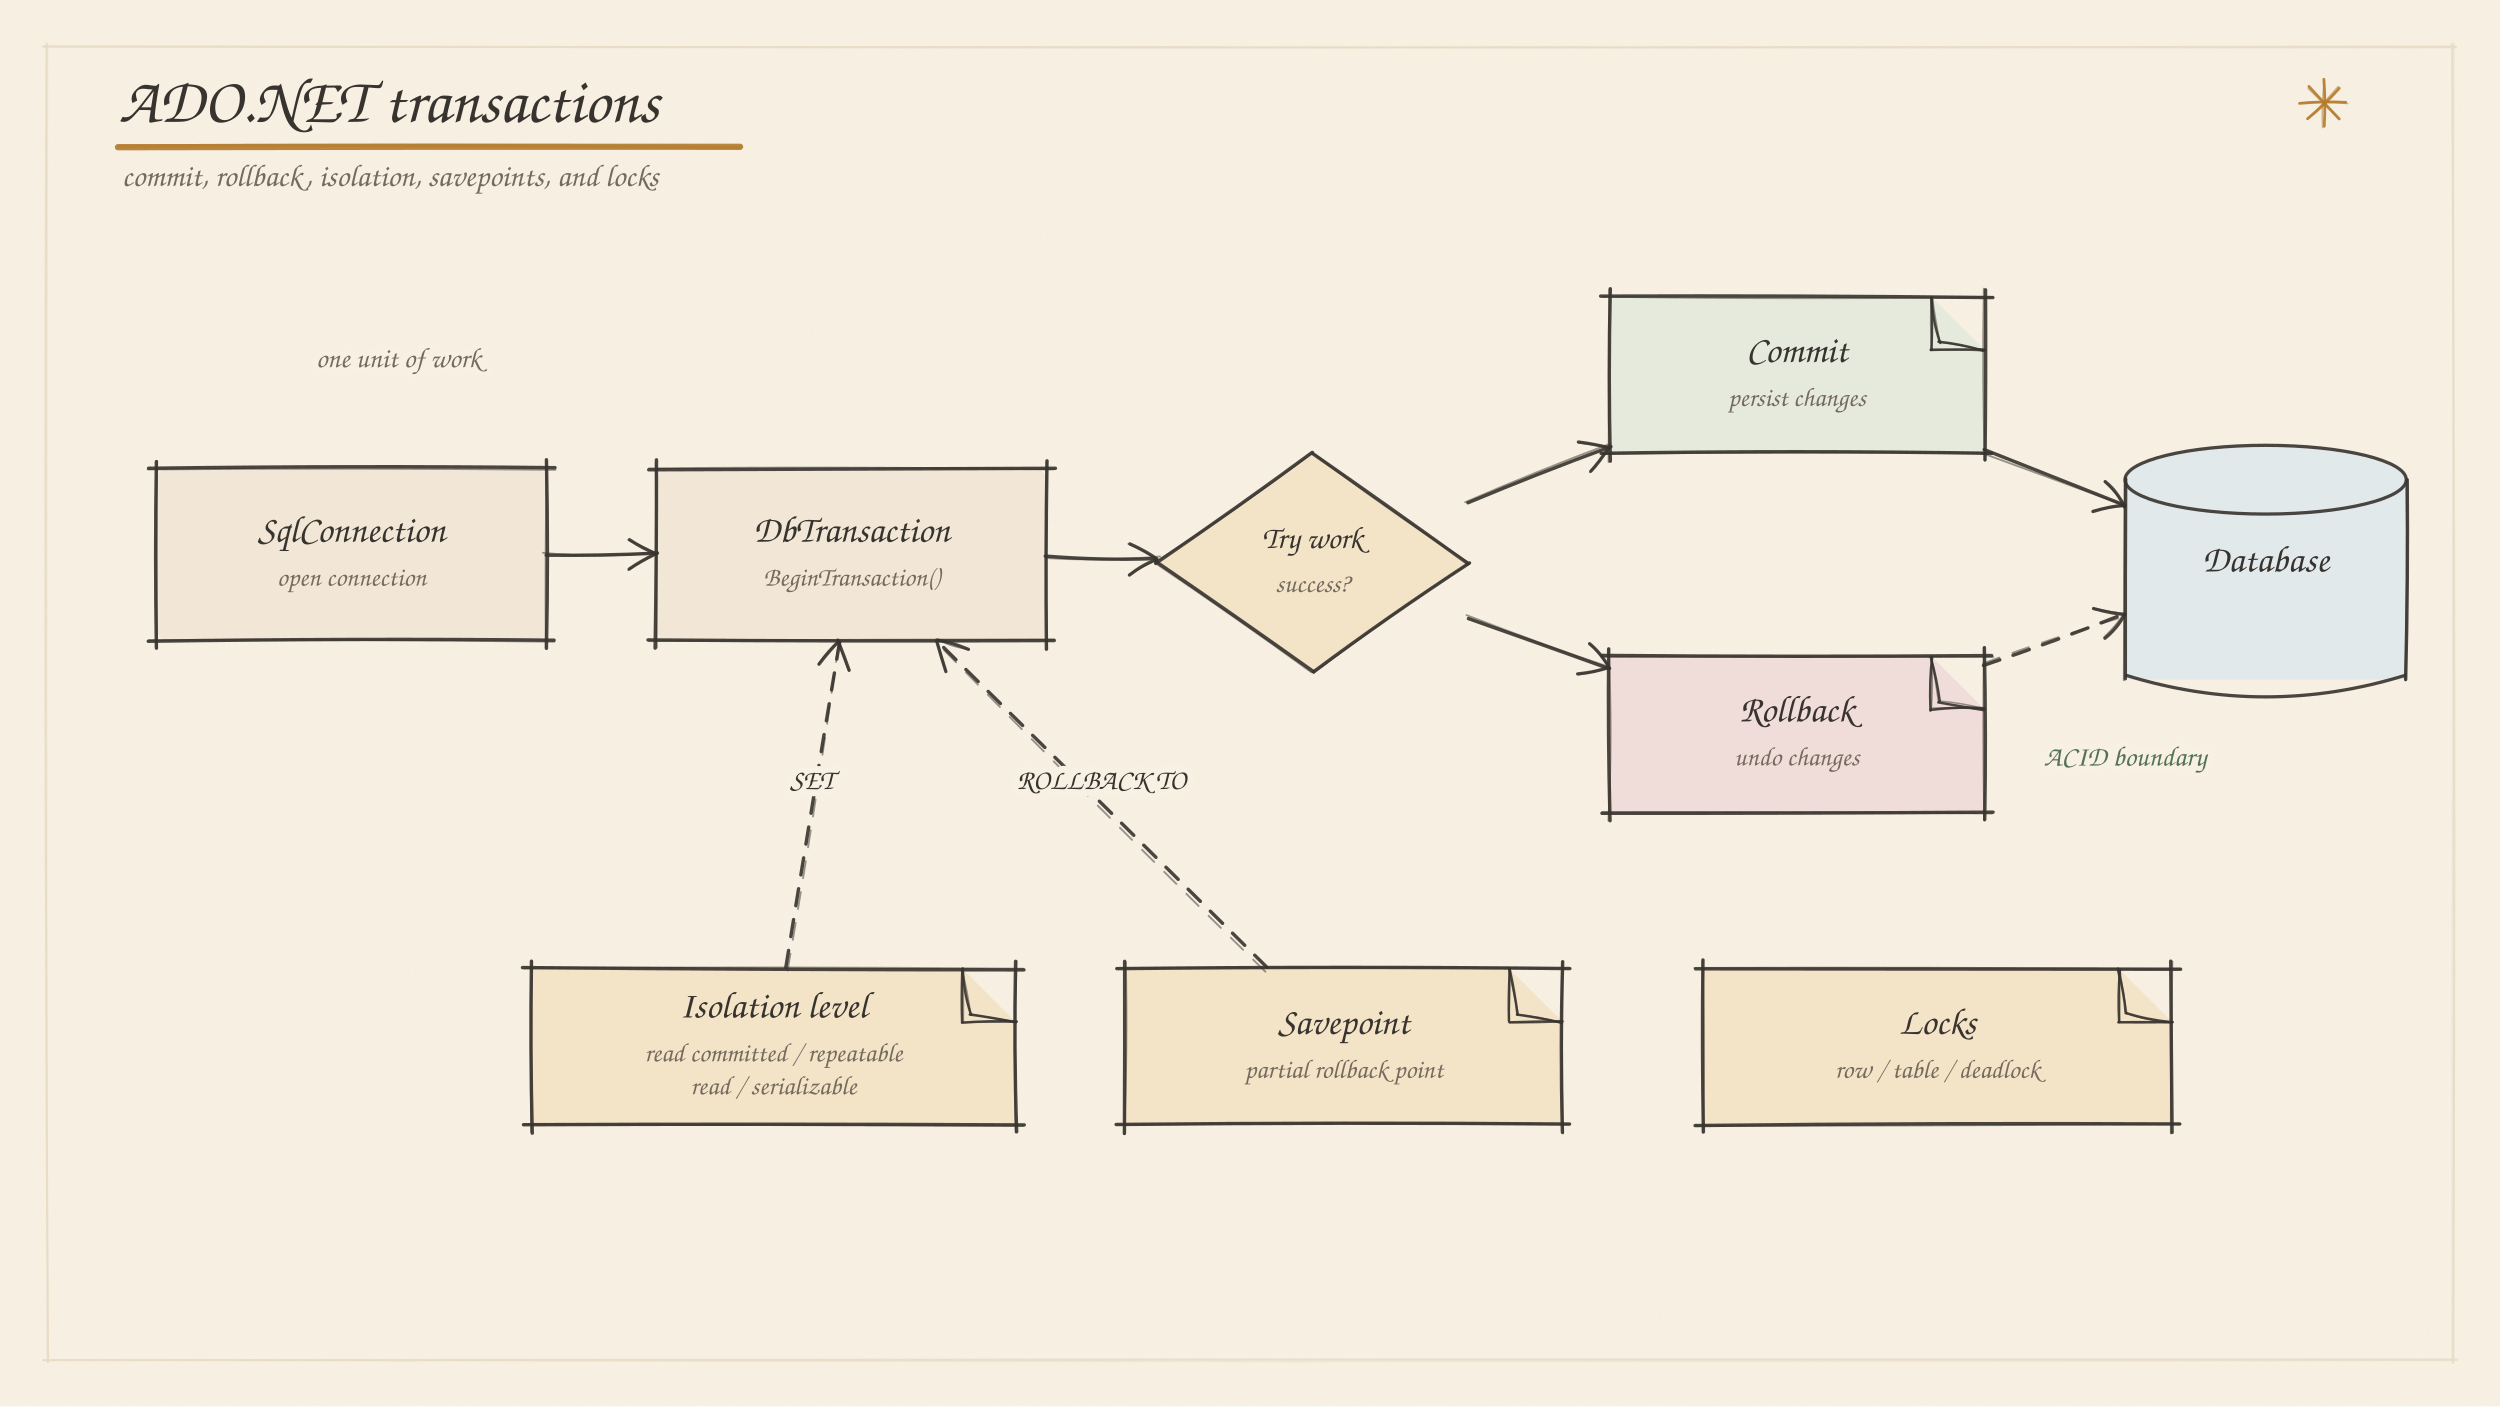
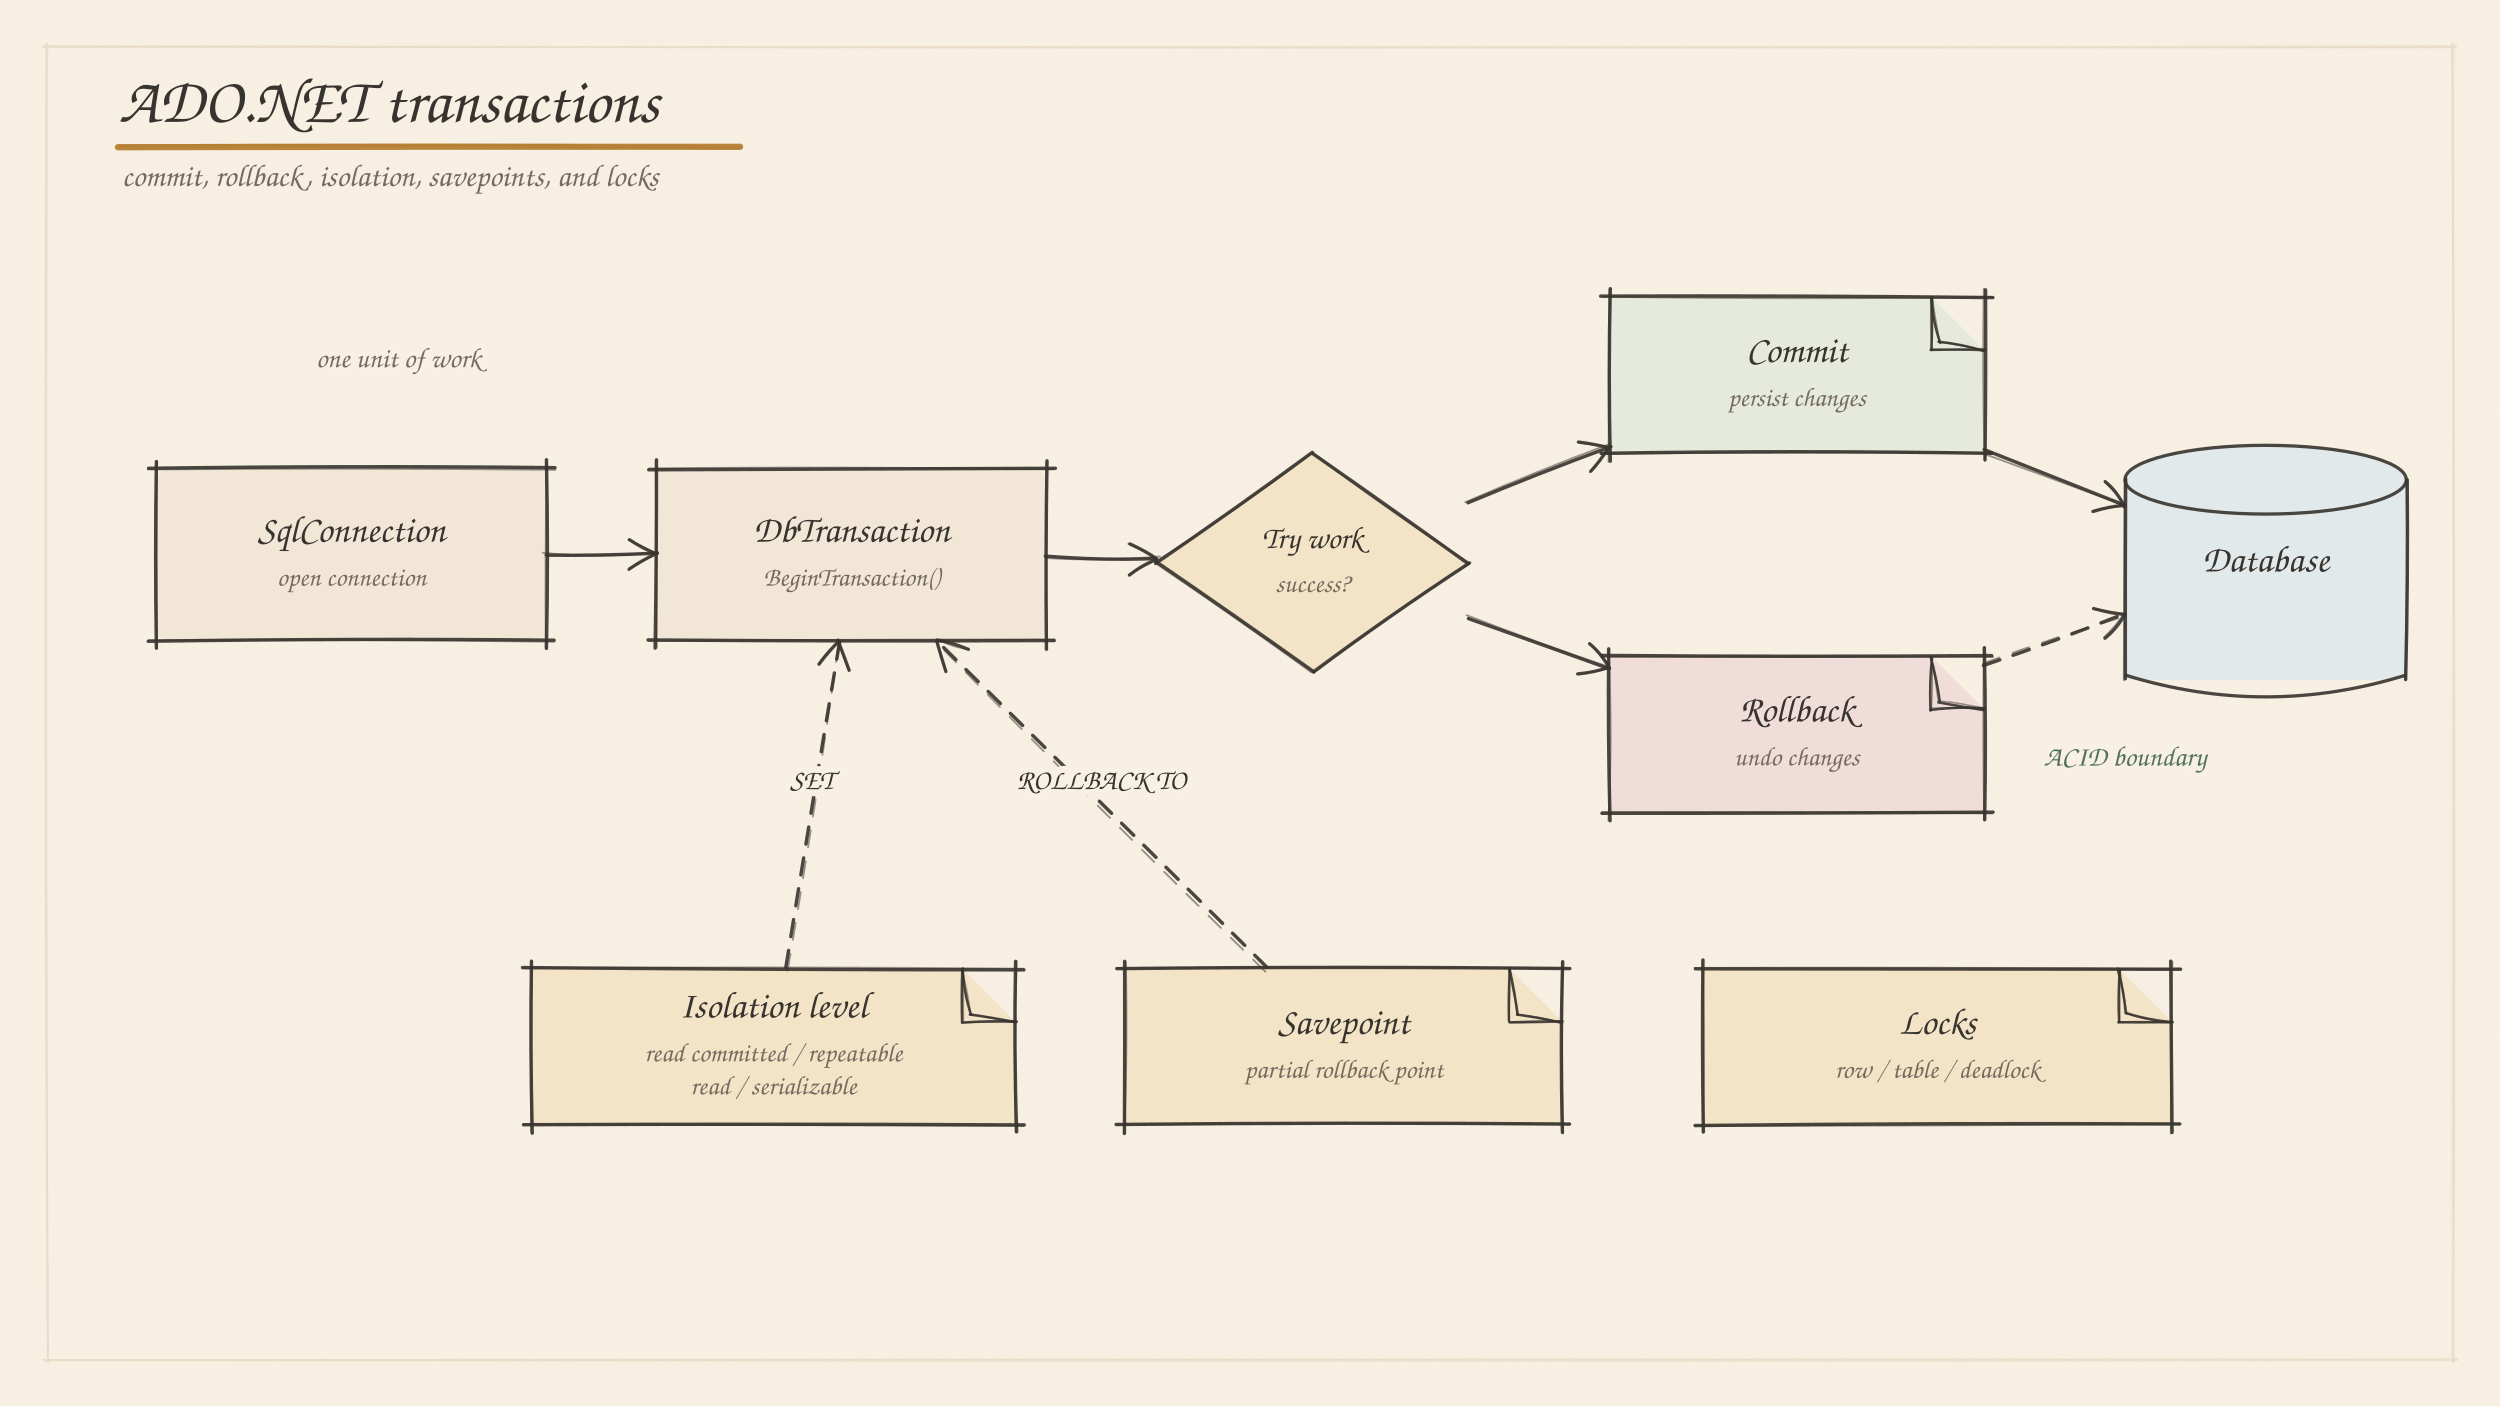
<svg xmlns="http://www.w3.org/2000/svg" width="1600" height="900" viewBox="0 0 1600 900" role="img" aria-label="Hand-drawn ADO.NET transaction lifecycle with commit and rollback branches">
  <defs>
    <filter id="paperNoise" x="0" y="0" width="100%" height="100%">
      <feTurbulence type="fractalNoise" baseFrequency="0.82" numOctaves="2" seed="73" stitchTiles="stitch" />
      <feColorMatrix type="saturate" values="0" />
      <feComponentTransfer>
        <feFuncA type="table" tableValues="0 0.18" />
      </feComponentTransfer>
    </filter>
  </defs>
  <rect width="1600" height="900" fill="#f7f0e3" />
  <rect width="1600" height="900" fill="#000" filter="url(#paperNoise)" opacity="0.13" />
  <path d="M 27.56 29.87 Q 798.12 30.48 1571.8 30.19" fill="none" stroke="#e8dbc6" stroke-width="1.4" stroke-linecap="round" opacity="0.9" />
  <path d="M 28.04 29.36 Q 800.26 31.68 1571.46 29.39" fill="none" stroke="#e8dbc6" stroke-width="1" stroke-linecap="round" opacity="0.5" />
  <path d="M 1569.38 28.24 Q 1571.6 448.12 1570.09 872.05" fill="none" stroke="#e8dbc6" stroke-width="1.4" stroke-linecap="round" opacity="0.9" />
  <path d="M 1570.51 27.66 Q 1569.44 452.04 1569.32 872.1" fill="none" stroke="#e8dbc6" stroke-width="1" stroke-linecap="round" opacity="0.5" />
  <path d="M 1572.45 870.1 Q 800.75 869.98 27.69 870.52" fill="none" stroke="#e8dbc6" stroke-width="1.4" stroke-linecap="round" opacity="0.9" />
  <path d="M 1572.45 870.64 Q 798.18 872.06 28.48 870.42" fill="none" stroke="#e8dbc6" stroke-width="1" stroke-linecap="round" opacity="0.5" />
  <path d="M 30.73 871.61 Q 28.12 451.81 29.78 27.91" fill="none" stroke="#e8dbc6" stroke-width="1.4" stroke-linecap="round" opacity="0.9" />
  <path d="M 30.45 871.92 Q 29.19 448.12 30.42 28.39" fill="none" stroke="#e8dbc6" stroke-width="1" stroke-linecap="round" opacity="0.5" />
  <text x="76" y="78" text-anchor="start" font-family="'Segoe Print','Bradley Hand','Comic Sans MS',cursive" font-size="41" fill="#37332e" font-weight="600">ADO.NET transactions</text>
  <text x="78" y="119" text-anchor="start" font-family="'Segoe Print','Bradley Hand','Comic Sans MS',cursive" font-size="20" fill="#746a5e">commit, rollback, isolation, savepoints, and locks</text>
  <path d="M 75.48 94.22 Q 273.28 93.75 473.65 93.94" fill="none" stroke="#b47b2c" stroke-width="4" stroke-linecap="round" opacity="0.9" />
  <path d="M 76.14 93.56 Q 272.85 92.06 473.93 94.48" fill="none" stroke="#b47b2c" stroke-width="2.2" stroke-linecap="round" opacity="0.5" />
-   <path d="M 1471.73 66.16 Q 1486.78 64.74 1501.28 65.49" fill="none" stroke="#b47b2c" stroke-width="1.8" stroke-linecap="round" opacity="0.9" />
-   <path d="M 1471.85 65.89 Q 1486.65 64.68 1502.51 66.29" fill="none" stroke="#b47b2c" stroke-width="1" stroke-linecap="round" opacity="0.5" />
-   <path d="M 1487.26 50.74 Q 1488.41 64.3 1487.52 80.8" fill="none" stroke="#b47b2c" stroke-width="1.8" stroke-linecap="round" opacity="0.9" />
-   <path d="M 1487.61 51.26 Q 1485.6 67.92 1486.46 81.65" fill="none" stroke="#b47b2c" stroke-width="1" stroke-linecap="round" opacity="0.5" />
-   <path d="M 1477.7 55.33 Q 1487.71 66.27 1497.11 76.11" fill="none" stroke="#b47b2c" stroke-width="1.8" stroke-linecap="round" opacity="0.9" />
-   <path d="M 1477.25 56.66 Q 1485.46 64.44 1496.54 75.82" fill="none" stroke="#b47b2c" stroke-width="1" stroke-linecap="round" opacity="0.5" />
-   <path d="M 1497.12 56.48 Q 1487.6 67.31 1476.9 75.95" fill="none" stroke="#b47b2c" stroke-width="1.8" stroke-linecap="round" opacity="0.9" />
-   <path d="M 1496.41 55.38 Q 1486.12 67.37 1476.54 76.2" fill="none" stroke="#b47b2c" stroke-width="1" stroke-linecap="round" opacity="0.5" />
  <rect x="100" y="300" width="250" height="110" rx="8" fill="#f1e7d5" opacity="0.96" />
  <rect x="420" y="300" width="250" height="110" rx="8" fill="#f1e7d5" opacity="0.96" />
  <polygon points="840,290 940,360 840,430 740,360" fill="#f2e3c6" opacity="0.96" />
  <path d="M 1030 190 H 1236 L 1270 224 V 290 H 1030 Z" fill="#e4eadc" opacity="0.96" />
  <path d="M 1030 420 H 1236 L 1270 454 V 520 H 1030 Z" fill="#efdcd7" opacity="0.96" />
  <rect x="1360" y="307" width="180" height="128" rx="4" fill="#e1e9ea" opacity="0.96" />
  <ellipse cx="1450" cy="307" rx="90" ry="22" fill="#e1e9ea" opacity="0.96" />
  <path d="M 340 620 H 616 L 650 654 V 720 H 340 Z" fill="#f2e3c6" opacity="0.96" />
  <path d="M 720 620 H 966 L 1000 654 V 720 H 720 Z" fill="#f2e3c6" opacity="0.96" />
  <path d="M 1090 620 H 1356 L 1390 654 V 720 H 1090 Z" fill="#f2e3c6" opacity="0.96" />
  <path d="M 349.61 355.32 Q 383.76 355.73 420.72 354.02" fill="none" stroke="#37332e" stroke-width="2.2" stroke-linecap="round" opacity="0.9" />
  <path d="M 347.51 353.79 Q 383.23 357.4 421.08 353.51" fill="none" stroke="#37332e" stroke-width="1.21" stroke-linecap="round" opacity="0.5" />
  <path d="M 402.68 364.2 Q 409.45 359.42 419.6 354.46" fill="none" stroke="#37332e" stroke-width="2.1" stroke-linecap="round" opacity="0.9" />
  <path d="M 402.07 364.91 Q 410.98 358.62 420.69 354.29" fill="none" stroke="#37332e" stroke-width="1.155" stroke-linecap="round" opacity="0.5" />
  <path d="M 402.85 345.38 Q 410.97 350.88 419.88 354.4" fill="none" stroke="#37332e" stroke-width="2.1" stroke-linecap="round" opacity="0.9" />
  <path d="M 402.09 345.59 Q 412.63 350.28 420.74 354.61" fill="none" stroke="#37332e" stroke-width="1.155" stroke-linecap="round" opacity="0.5" />
  <path d="M 668.99 355.89 Q 705.7 358.8 738.81 357.49" fill="none" stroke="#37332e" stroke-width="2.2" stroke-linecap="round" opacity="0.9" />
  <path d="M 669.78 357.15 Q 704.26 359.35 742.39 356.15" fill="none" stroke="#37332e" stroke-width="1.21" stroke-linecap="round" opacity="0.5" />
  <path d="M 722.83 368.05 Q 731.13 361.45 740.24 358.05" fill="none" stroke="#37332e" stroke-width="2.1" stroke-linecap="round" opacity="0.9" />
  <path d="M 722.64 367.73 Q 731.36 362.55 740 358.47" fill="none" stroke="#37332e" stroke-width="1.155" stroke-linecap="round" opacity="0.5" />
  <path d="M 723.14 348.08 Q 732.76 352.41 740.36 357.64" fill="none" stroke="#37332e" stroke-width="2.1" stroke-linecap="round" opacity="0.9" />
  <path d="M 722.09 348.09 Q 733.11 353.04 740.03 357.89" fill="none" stroke="#37332e" stroke-width="1.155" stroke-linecap="round" opacity="0.5" />
  <path d="M 939.51 321.76 Q 984.5 302.93 1031 285.83" fill="none" stroke="#37332e" stroke-width="2.2" stroke-linecap="round" opacity="0.9" />
  <path d="M 937.72 321.42 Q 983.63 301.52 1030.25 284.11" fill="none" stroke="#37332e" stroke-width="1.21" stroke-linecap="round" opacity="0.5" />
  <path d="M 1018.12 301.6 Q 1023.26 296.19 1029.77 286.17" fill="none" stroke="#37332e" stroke-width="2.1" stroke-linecap="round" opacity="0.9" />
  <path d="M 1017.42 302.27 Q 1024.52 293.77 1030.34 286.66" fill="none" stroke="#37332e" stroke-width="1.155" stroke-linecap="round" opacity="0.5" />
  <path d="M 1010.16 282.88 Q 1020.52 284.14 1030.09 286.74" fill="none" stroke="#37332e" stroke-width="2.1" stroke-linecap="round" opacity="0.9" />
  <path d="M 1010.53 283.46 Q 1019.37 284.45 1029.89 285.78" fill="none" stroke="#37332e" stroke-width="1.155" stroke-linecap="round" opacity="0.5" />
  <path d="M 939.82 395.91 Q 983.82 411.41 1029.26 427.76" fill="none" stroke="#37332e" stroke-width="2.2" stroke-linecap="round" opacity="0.9" />
  <path d="M 938.62 393.71 Q 985.23 411.87 1029.29 426.71" fill="none" stroke="#37332e" stroke-width="1.21" stroke-linecap="round" opacity="0.5" />
  <path d="M 1009.69 431.3 Q 1021.25 430.22 1029.39 427.06" fill="none" stroke="#37332e" stroke-width="2.1" stroke-linecap="round" opacity="0.9" />
  <path d="M 1010.4 431.72 Q 1019.47 429.77 1030.37 427.8" fill="none" stroke="#37332e" stroke-width="1.155" stroke-linecap="round" opacity="0.5" />
  <path d="M 1017.31 411.96 Q 1024.49 417.82 1030.14 427.79" fill="none" stroke="#37332e" stroke-width="2.1" stroke-linecap="round" opacity="0.9" />
  <path d="M 1017.48 412.32 Q 1024.6 418.49 1030.07 427.27" fill="none" stroke="#37332e" stroke-width="1.155" stroke-linecap="round" opacity="0.5" />
  <path d="M 1269.87 287.72 Q 1314.73 305.6 1359.22 323.15" fill="none" stroke="#37332e" stroke-width="2.2" stroke-linecap="round" opacity="0.9" />
  <path d="M 1269.15 290.24 Q 1314.27 306.62 1359.81 323.54" fill="none" stroke="#37332e" stroke-width="1.21" stroke-linecap="round" opacity="0.5" />
  <path d="M 1339.47 327.36 Q 1350.56 323.96 1359.85 323.39" fill="none" stroke="#37332e" stroke-width="2.1" stroke-linecap="round" opacity="0.9" />
  <path d="M 1339.56 326.87 Q 1351.42 324.15 1359.99 323.97" fill="none" stroke="#37332e" stroke-width="1.155" stroke-linecap="round" opacity="0.5" />
  <path d="M 1347.3 308.23 Q 1355.02 314.36 1359.57 324.43" fill="none" stroke="#37332e" stroke-width="2.1" stroke-linecap="round" opacity="0.9" />
  <path d="M 1347.26 308.6 Q 1355.81 317.31 1360.61 323.48" fill="none" stroke="#37332e" stroke-width="1.155" stroke-linecap="round" opacity="0.5" />
  <path d="M 1269.44 425.89 Q 1315.68 410.29 1359.18 392.97" fill="none" stroke="#37332e" stroke-width="2.2" stroke-linecap="round" opacity="0.9" stroke-dasharray="11 9" />
  <path d="M 1269.22 424.55 Q 1315.54 407.67 1357.81 395.07" fill="none" stroke="#37332e" stroke-width="1.21" stroke-linecap="round" opacity="0.5" stroke-dasharray="11 9" />
  <path d="M 1347.17 408.49 Q 1355.06 402.1 1359.96 393.06" fill="none" stroke="#37332e" stroke-width="2.1" stroke-linecap="round" opacity="0.9" />
  <path d="M 1346.54 407.86 Q 1354.49 400.42 1359.52 392.42" fill="none" stroke="#37332e" stroke-width="1.155" stroke-linecap="round" opacity="0.5" />
  <path d="M 1339.88 389.48 Q 1352.11 392.82 1359.79 393.23" fill="none" stroke="#37332e" stroke-width="2.1" stroke-linecap="round" opacity="0.9" />
  <path d="M 1339.56 389.46 Q 1351.87 391.83 1359.7 392.83" fill="none" stroke="#37332e" stroke-width="1.155" stroke-linecap="round" opacity="0.5" />
  <path d="M 502.93 619.14 Q 519.77 514.67 537.34 411.06" fill="none" stroke="#37332e" stroke-width="2.2" stroke-linecap="round" opacity="0.9" stroke-dasharray="11 9" />
  <path d="M 504.04 621.19 Q 522.04 516.63 537.04 409.95" fill="none" stroke="#37332e" stroke-width="1.21" stroke-linecap="round" opacity="0.5" stroke-dasharray="11 9" />
  <path d="M 543.45 428.95 Q 540.6 420.82 536.23 409.68" fill="none" stroke="#37332e" stroke-width="2.1" stroke-linecap="round" opacity="0.9" />
  <path d="M 543.22 429.41 Q 539.57 420.23 536.33 410.41" fill="none" stroke="#37332e" stroke-width="1.155" stroke-linecap="round" opacity="0.5" />
  <path d="M 524.14 425.1 Q 530.84 416.32 536.88 410.4" fill="none" stroke="#37332e" stroke-width="2.1" stroke-linecap="round" opacity="0.9" />
  <path d="M 523.95 424.84 Q 529.79 415.91 536.83 410.6" fill="none" stroke="#37332e" stroke-width="1.155" stroke-linecap="round" opacity="0.5" />
  <text x="519.6" y="505" text-anchor="middle" font-family="'Segoe Print','Bradley Hand','Comic Sans MS',cursive" font-size="18" fill="#37332e" stroke="#f7f0e3" stroke-width="9" stroke-linejoin="round" paint-order="stroke">SET</text>
  <path d="M 810.84 619.08 Q 705.28 514.24 600.45 410.96" fill="none" stroke="#37332e" stroke-width="2.2" stroke-linecap="round" opacity="0.9" stroke-dasharray="11 9" />
  <path d="M 809.86 621.88 Q 703.22 517.43 598.78 410.53" fill="none" stroke="#37332e" stroke-width="1.21" stroke-linecap="round" opacity="0.5" stroke-dasharray="11 9" />
  <path d="M 619.79 415.57 Q 608.66 410.98 599.7 409.63" fill="none" stroke="#37332e" stroke-width="2.1" stroke-linecap="round" opacity="0.9" />
  <path d="M 619.7 415.5 Q 608.05 413.7 600.64 409.35" fill="none" stroke="#37332e" stroke-width="1.155" stroke-linecap="round" opacity="0.5" />
  <path d="M 605.37 429.81 Q 602.54 420.94 599.39 409.96" fill="none" stroke="#37332e" stroke-width="2.1" stroke-linecap="round" opacity="0.9" />
  <path d="M 605.04 429.05 Q 602.54 420.3 599.54 409.78" fill="none" stroke="#37332e" stroke-width="1.155" stroke-linecap="round" opacity="0.5" />
  <text x="705" y="505" text-anchor="middle" font-family="'Segoe Print','Bradley Hand','Comic Sans MS',cursive" font-size="18" fill="#37332e" stroke="#f7f0e3" stroke-width="9" stroke-linejoin="round" paint-order="stroke">ROLLBACK TO</text>
  <path d="M 95.09 299.7 Q 225.15 297.94 355.17 299.31" fill="none" stroke="#37332e" stroke-width="2.2" stroke-linecap="round" opacity="0.9" />
  <path d="M 94.56 300.46 Q 225.08 299.36 355.46 300.69" fill="none" stroke="#37332e" stroke-width="1.21" stroke-linecap="round" opacity="0.5" />
  <path d="M 349.72 294.25 Q 351 355.67 349.71 414.95" fill="none" stroke="#37332e" stroke-width="2.2" stroke-linecap="round" opacity="0.9" />
  <path d="M 349.93 295.49 Q 348.81 355.86 349.29 414.27" fill="none" stroke="#37332e" stroke-width="1.21" stroke-linecap="round" opacity="0.5" />
  <path d="M 354.6 409.73 Q 226.9 408.44 94.9 410.41" fill="none" stroke="#37332e" stroke-width="2.2" stroke-linecap="round" opacity="0.9" />
  <path d="M 354.79 410.73 Q 224.91 408.97 95.25 409.7" fill="none" stroke="#37332e" stroke-width="1.21" stroke-linecap="round" opacity="0.5" />
  <path d="M 100.08 414.77 Q 99.13 353.98 100.09 295.45" fill="none" stroke="#37332e" stroke-width="2.2" stroke-linecap="round" opacity="0.9" />
  <path d="M 100.48 415.09 Q 99.98 355.89 100.41 294.98" fill="none" stroke="#37332e" stroke-width="1.21" stroke-linecap="round" opacity="0.5" />
  <text x="225" y="346.72" text-anchor="middle" font-family="'Segoe Print','Bradley Hand','Comic Sans MS',cursive" font-size="24" fill="#37332e">SqlConnection</text>
  <text x="225" y="374.8" text-anchor="middle" font-family="'Segoe Print','Bradley Hand','Comic Sans MS',cursive" font-size="17" fill="#746a5e">open connection</text>
  <path d="M 415.18 300.66 Q 546.28 300.11 675.44 299.71" fill="none" stroke="#37332e" stroke-width="2.2" stroke-linecap="round" opacity="0.9" />
  <path d="M 415.43 299.75 Q 546.53 298.5 674.32 300.44" fill="none" stroke="#37332e" stroke-width="1.21" stroke-linecap="round" opacity="0.5" />
  <path d="M 670.08 294.95 Q 669.11 353.8 669.7 415.5" fill="none" stroke="#37332e" stroke-width="2.2" stroke-linecap="round" opacity="0.9" />
  <path d="M 669.97 295.67 Q 668.72 355.61 670.17 415.25" fill="none" stroke="#37332e" stroke-width="1.21" stroke-linecap="round" opacity="0.5" />
  <path d="M 674.71 409.94 Q 545.2 410.59 414.74 409.56" fill="none" stroke="#37332e" stroke-width="2.2" stroke-linecap="round" opacity="0.9" />
  <path d="M 674.87 409.27 Q 546.49 409.17 415.31 410.33" fill="none" stroke="#37332e" stroke-width="1.21" stroke-linecap="round" opacity="0.5" />
  <path d="M 419.29 414.8 Q 420.25 354.61 420.14 294.3" fill="none" stroke="#37332e" stroke-width="2.2" stroke-linecap="round" opacity="0.9" />
  <path d="M 420.41 414.51 Q 419.94 354.82 419.7 295.75" fill="none" stroke="#37332e" stroke-width="1.21" stroke-linecap="round" opacity="0.5" />
  <text x="545" y="346.72" text-anchor="middle" font-family="'Segoe Print','Bradley Hand','Comic Sans MS',cursive" font-size="24" fill="#37332e">DbTransaction</text>
  <text x="545" y="374.8" text-anchor="middle" font-family="'Segoe Print','Bradley Hand','Comic Sans MS',cursive" font-size="17" fill="#746a5e">BeginTransaction()</text>
  <path d="M 840.42 290.49 Q 888.58 324.03 939.53 360.72" fill="none" stroke="#37332e" stroke-width="2.2" stroke-linecap="round" opacity="0.9" />
  <path d="M 839.96 289.8 Q 888.15 326.38 939.34 359.63" fill="none" stroke="#37332e" stroke-width="1.21" stroke-linecap="round" opacity="0.5" />
  <path d="M 940.49 360.27 Q 888.16 394.63 840.64 429.97" fill="none" stroke="#37332e" stroke-width="2.2" stroke-linecap="round" opacity="0.9" />
  <path d="M 940 360.71 Q 888.08 394.56 840.73 430.68" fill="none" stroke="#37332e" stroke-width="1.21" stroke-linecap="round" opacity="0.5" />
  <path d="M 840.71 429.89 Q 789.08 393.14 739.58 359.25" fill="none" stroke="#37332e" stroke-width="2.2" stroke-linecap="round" opacity="0.9" />
  <path d="M 839.27 430.26 Q 790.35 394.75 739.81 360.71" fill="none" stroke="#37332e" stroke-width="1.21" stroke-linecap="round" opacity="0.5" />
  <path d="M 739.65 360.58 Q 791.58 325.04 839.79 289.55" fill="none" stroke="#37332e" stroke-width="2.2" stroke-linecap="round" opacity="0.9" />
  <path d="M 739.76 359.39 Q 790.75 326.9 840.59 289.32" fill="none" stroke="#37332e" stroke-width="1.21" stroke-linecap="round" opacity="0.5" />
  <text x="840" y="350.76" text-anchor="middle" font-family="'Segoe Print','Bradley Hand','Comic Sans MS',cursive" font-size="20" fill="#37332e">Try work</text>
  <text x="840" y="378.84" text-anchor="middle" font-family="'Segoe Print','Bradley Hand','Comic Sans MS',cursive" font-size="17" fill="#746a5e">success?</text>
  <path d="M 1024.43 189.52 Q 1151.45 189.06 1275.42 190.45" fill="none" stroke="#37332e" stroke-width="2.2" stroke-linecap="round" opacity="0.9" />
  <path d="M 1025.71 189.9 Q 1149.86 191.69 1275.18 190.14" fill="none" stroke="#37332e" stroke-width="1.21" stroke-linecap="round" opacity="0.5" />
  <path d="M 1270.73 185.49 Q 1271.04 241.1 1270.41 294.27" fill="none" stroke="#37332e" stroke-width="2.2" stroke-linecap="round" opacity="0.9" />
  <path d="M 1269.65 184.72 Q 1268.56 241.76 1270.27 294.96" fill="none" stroke="#37332e" stroke-width="1.21" stroke-linecap="round" opacity="0.5" />
  <path d="M 1274.86 290.14 Q 1148.42 288.09 1024.71 290.13" fill="none" stroke="#37332e" stroke-width="2.2" stroke-linecap="round" opacity="0.9" />
  <path d="M 1275.17 289.87 Q 1149.4 289.05 1025.41 290.46" fill="none" stroke="#37332e" stroke-width="1.21" stroke-linecap="round" opacity="0.5" />
  <path d="M 1030.61 295.12 Q 1029.27 241.19 1030.59 184.8" fill="none" stroke="#37332e" stroke-width="2.2" stroke-linecap="round" opacity="0.9" />
  <path d="M 1029.49 295.74 Q 1029.77 241.73 1029.97 185.38" fill="none" stroke="#37332e" stroke-width="1.21" stroke-linecap="round" opacity="0.5" />
  <path d="M 1236.41 190.27 Q 1236.5 204.28 1241.73 219.48" fill="none" stroke="#37332e" stroke-width="1.6" stroke-linecap="round" opacity="0.9" />
  <path d="M 1236.72 190.55 Q 1238.39 203.32 1241.45 218.71" fill="none" stroke="#37332e" stroke-width="1" stroke-linecap="round" opacity="0.5" />
  <path d="M 1240.65 218.68 Q 1255.34 220.2 1269.35 224.5" fill="none" stroke="#37332e" stroke-width="1.6" stroke-linecap="round" opacity="0.9" />
  <path d="M 1240.69 218.9 Q 1257.05 221.17 1270.72 224.44" fill="none" stroke="#37332e" stroke-width="1" stroke-linecap="round" opacity="0.5" />
  <path d="M 1236.01 190.69 Q 1236.98 206.14 1236.08 223.95" fill="none" stroke="#37332e" stroke-width="1.6" stroke-linecap="round" opacity="0.9" />
  <path d="M 1236.11 190.06 Q 1234.91 208.01 1236.55 223.99" fill="none" stroke="#37332e" stroke-width="1" stroke-linecap="round" opacity="0.5" />
  <path d="M 1235.69 223.83 Q 1252.08 223.62 1270.39 223.7" fill="none" stroke="#37332e" stroke-width="1.6" stroke-linecap="round" opacity="0.9" />
  <path d="M 1235.44 224.36 Q 1254.01 223.41 1269.36 224.62" fill="none" stroke="#37332e" stroke-width="1" stroke-linecap="round" opacity="0.5" />
  <text x="1150" y="231.72" text-anchor="middle" font-family="'Segoe Print','Bradley Hand','Comic Sans MS',cursive" font-size="24" fill="#37332e">Commit</text>
  <text x="1150" y="259.8" text-anchor="middle" font-family="'Segoe Print','Bradley Hand','Comic Sans MS',cursive" font-size="17" fill="#746a5e">persist changes</text>
  <path d="M 1025.4 419.46 Q 1147.95 420.52 1274.66 419.57" fill="none" stroke="#37332e" stroke-width="2.2" stroke-linecap="round" opacity="0.9" />
  <path d="M 1025.06 420.5 Q 1148.18 419.76 1275.63 420.49" fill="none" stroke="#37332e" stroke-width="1.21" stroke-linecap="round" opacity="0.5" />
  <path d="M 1269.99 414.51 Q 1271.16 470.61 1270.21 524.53" fill="none" stroke="#37332e" stroke-width="2.2" stroke-linecap="round" opacity="0.9" />
  <path d="M 1269.66 414.76 Q 1268.92 468.26 1269.91 525.17" fill="none" stroke="#37332e" stroke-width="1.21" stroke-linecap="round" opacity="0.5" />
  <path d="M 1275.54 519.78 Q 1149.61 520.6 1025.26 520.5" fill="none" stroke="#37332e" stroke-width="2.2" stroke-linecap="round" opacity="0.9" />
  <path d="M 1275.04 520.65 Q 1150.78 519.32 1025.36 519.79" fill="none" stroke="#37332e" stroke-width="1.21" stroke-linecap="round" opacity="0.5" />
  <path d="M 1030.42 525.25 Q 1028.97 469.39 1029.56 415.29" fill="none" stroke="#37332e" stroke-width="2.2" stroke-linecap="round" opacity="0.9" />
  <path d="M 1029.37 525.12 Q 1032.09 471.83 1029.54 415.63" fill="none" stroke="#37332e" stroke-width="1.21" stroke-linecap="round" opacity="0.5" />
  <path d="M 1235.6 420.46 Q 1239.54 434.65 1241.45 448.71" fill="none" stroke="#37332e" stroke-width="1.6" stroke-linecap="round" opacity="0.9" />
  <path d="M 1235.96 419.9 Q 1238.86 436.22 1240.57 448.77" fill="none" stroke="#37332e" stroke-width="1" stroke-linecap="round" opacity="0.5" />
  <path d="M 1240.51 449.54 Q 1254.26 452.03 1269.54 454.47" fill="none" stroke="#37332e" stroke-width="1.6" stroke-linecap="round" opacity="0.9" />
  <path d="M 1240.8 448.67 Q 1255.64 449.76 1269.89 453.71" fill="none" stroke="#37332e" stroke-width="1" stroke-linecap="round" opacity="0.5" />
  <path d="M 1236.57 420.47 Q 1234.78 435.18 1235.49 454.74" fill="none" stroke="#37332e" stroke-width="1.6" stroke-linecap="round" opacity="0.9" />
  <path d="M 1236.43 419.89 Q 1237.06 438.82 1236.02 454.12" fill="none" stroke="#37332e" stroke-width="1" stroke-linecap="round" opacity="0.5" />
  <path d="M 1235.55 454.37 Q 1254.02 452.12 1270.21 453.3" fill="none" stroke="#37332e" stroke-width="1.6" stroke-linecap="round" opacity="0.9" />
  <path d="M 1235.51 453.27 Q 1251.67 452.45 1270.3 454.06" fill="none" stroke="#37332e" stroke-width="1" stroke-linecap="round" opacity="0.5" />
  <text x="1150" y="461.72" text-anchor="middle" font-family="'Segoe Print','Bradley Hand','Comic Sans MS',cursive" font-size="24" fill="#37332e">Rollback</text>
  <text x="1150" y="489.8" text-anchor="middle" font-family="'Segoe Print','Bradley Hand','Comic Sans MS',cursive" font-size="17" fill="#746a5e">undo changes</text>
  <ellipse cx="1450" cy="307" rx="90" ry="22" fill="none" stroke="#37332e" stroke-width="2.1" opacity="0.9" />
  <path d="M 1360.42 306.48 Q 1360.12 369.35 1360.21 434.38" fill="none" stroke="#37332e" stroke-width="2.2" stroke-linecap="round" opacity="0.9" />
  <path d="M 1359.75 307.46 Q 1359.6 369.24 1359.25 435.39" fill="none" stroke="#37332e" stroke-width="1.21" stroke-linecap="round" opacity="0.5" />
  <path d="M 1540.62 307.04 Q 1541.19 371.74 1539.61 434.86" fill="none" stroke="#37332e" stroke-width="2.2" stroke-linecap="round" opacity="0.9" />
  <path d="M 1540.18 307.11 Q 1540.96 371.43 1539.49 435.45" fill="none" stroke="#37332e" stroke-width="1.21" stroke-linecap="round" opacity="0.5" />
  <path d="M 1360 432 Q 1450 460 1540 432" fill="none" stroke="#37332e" stroke-width="2.1" opacity="0.9" />
  <text x="1450" y="365.76" text-anchor="middle" font-family="'Segoe Print','Bradley Hand','Comic Sans MS',cursive" font-size="24" fill="#37332e">Database</text>
  <path d="M 334.4 619.25 Q 495.61 620.66 655.31 620.72" fill="none" stroke="#37332e" stroke-width="2.2" stroke-linecap="round" opacity="0.9" />
  <path d="M 335.29 619.68 Q 493.43 618.53 654.88 619.96" fill="none" stroke="#37332e" stroke-width="1.21" stroke-linecap="round" opacity="0.5" />
  <path d="M 649.98 615.26 Q 648.84 671.9 650.67 724.34" fill="none" stroke="#37332e" stroke-width="2.2" stroke-linecap="round" opacity="0.9" />
  <path d="M 650.63 615.05 Q 648.86 669.42 649.95 724.75" fill="none" stroke="#37332e" stroke-width="1.21" stroke-linecap="round" opacity="0.5" />
  <path d="M 655.52 719.96 Q 492.99 719.13 335.06 719.82" fill="none" stroke="#37332e" stroke-width="2.2" stroke-linecap="round" opacity="0.9" />
  <path d="M 654.78 720.52 Q 493.99 719.99 335.22 719.6" fill="none" stroke="#37332e" stroke-width="1.21" stroke-linecap="round" opacity="0.5" />
  <path d="M 340.65 725.23 Q 339.28 671.25 340.13 615.17" fill="none" stroke="#37332e" stroke-width="2.2" stroke-linecap="round" opacity="0.9" />
  <path d="M 339.88 724.52 Q 339.64 671.43 340.29 615.45" fill="none" stroke="#37332e" stroke-width="1.21" stroke-linecap="round" opacity="0.5" />
  <path d="M 616.19 619.83 Q 616.69 635.17 621.48 649.48" fill="none" stroke="#37332e" stroke-width="1.6" stroke-linecap="round" opacity="0.9" />
  <path d="M 615.53 620.23 Q 619.08 633.54 621.27 649.45" fill="none" stroke="#37332e" stroke-width="1" stroke-linecap="round" opacity="0.5" />
  <path d="M 620.68 649.31 Q 633.96 651.01 650.19 654.31" fill="none" stroke="#37332e" stroke-width="1.6" stroke-linecap="round" opacity="0.9" />
  <path d="M 620.97 648.81 Q 634.87 651.88 649.63 653.66" fill="none" stroke="#37332e" stroke-width="1" stroke-linecap="round" opacity="0.5" />
  <path d="M 615.86 620.11 Q 615.26 639.1 615.74 653.96" fill="none" stroke="#37332e" stroke-width="1.6" stroke-linecap="round" opacity="0.9" />
  <path d="M 616.3 619.86 Q 616.69 636.39 616.55 653.48" fill="none" stroke="#37332e" stroke-width="1" stroke-linecap="round" opacity="0.5" />
  <path d="M 615.69 654.51 Q 632.84 653.17 650.71 653.79" fill="none" stroke="#37332e" stroke-width="1.6" stroke-linecap="round" opacity="0.9" />
  <path d="M 615.82 654.35 Q 631.55 654.28 650.56 654.03" fill="none" stroke="#37332e" stroke-width="1" stroke-linecap="round" opacity="0.5" />
  <text x="495" y="651.18" text-anchor="middle" font-family="'Segoe Print','Bradley Hand','Comic Sans MS',cursive" font-size="24" fill="#37332e">Isolation level</text>
  <text x="495" y="679.26" text-anchor="middle" font-family="'Segoe Print','Bradley Hand','Comic Sans MS',cursive" font-size="17" fill="#746a5e">read committed / repeatable</text>
  <text x="495" y="700.34" text-anchor="middle" font-family="'Segoe Print','Bradley Hand','Comic Sans MS',cursive" font-size="17" fill="#746a5e">read / serializable</text>
  <path d="M 714.82 619.93 Q 859.99 618.37 1004.65 619.88" fill="none" stroke="#37332e" stroke-width="2.2" stroke-linecap="round" opacity="0.9" />
  <path d="M 714.45 619.71 Q 859.2 618.74 1004.94 619.77" fill="none" stroke="#37332e" stroke-width="1.21" stroke-linecap="round" opacity="0.5" />
  <path d="M 1000.11 615.54 Q 998.5 670.14 999.95 724.7" fill="none" stroke="#37332e" stroke-width="2.2" stroke-linecap="round" opacity="0.9" />
  <path d="M 1000 615.1 Q 999.11 670.86 1000.33 725.49" fill="none" stroke="#37332e" stroke-width="1.21" stroke-linecap="round" opacity="0.5" />
  <path d="M 1004.49 719.39 Q 860.75 718.19 714.33 719.67" fill="none" stroke="#37332e" stroke-width="2.2" stroke-linecap="round" opacity="0.9" />
  <path d="M 1004.27 719.65 Q 861.3 718.11 715.17 719.86" fill="none" stroke="#37332e" stroke-width="1.21" stroke-linecap="round" opacity="0.5" />
  <path d="M 719.63 725.41 Q 719.93 669.84 719.77 615.26" fill="none" stroke="#37332e" stroke-width="2.2" stroke-linecap="round" opacity="0.9" />
  <path d="M 719.48 725.74 Q 721.73 669.29 720.51 615.73" fill="none" stroke="#37332e" stroke-width="1.21" stroke-linecap="round" opacity="0.5" />
  <path d="M 966.08 619.8 Q 969.64 635.95 971.18 649.22" fill="none" stroke="#37332e" stroke-width="1.6" stroke-linecap="round" opacity="0.9" />
  <path d="M 965.48 619.64 Q 968.26 634.11 971.66 648.46" fill="none" stroke="#37332e" stroke-width="1" stroke-linecap="round" opacity="0.5" />
  <path d="M 970.89 649.33 Q 985.88 651.39 999.68 654.62" fill="none" stroke="#37332e" stroke-width="1.6" stroke-linecap="round" opacity="0.9" />
  <path d="M 971.28 649.49 Q 984.02 650.35 999.32 654.68" fill="none" stroke="#37332e" stroke-width="1" stroke-linecap="round" opacity="0.5" />
  <path d="M 966.28 620.17 Q 965.29 638.48 965.74 653.28" fill="none" stroke="#37332e" stroke-width="1.6" stroke-linecap="round" opacity="0.9" />
  <path d="M 965.71 619.43 Q 966.83 635.97 965.54 654.28" fill="none" stroke="#37332e" stroke-width="1" stroke-linecap="round" opacity="0.5" />
  <path d="M 966.2 654.3 Q 982.52 653.7 999.75 653.67" fill="none" stroke="#37332e" stroke-width="1.6" stroke-linecap="round" opacity="0.9" />
  <path d="M 966.31 654.37 Q 982.16 655.2 1000.65 653.56" fill="none" stroke="#37332e" stroke-width="1" stroke-linecap="round" opacity="0.5" />
  <text x="860" y="661.72" text-anchor="middle" font-family="'Segoe Print','Bradley Hand','Comic Sans MS',cursive" font-size="24" fill="#37332e">Savepoint</text>
  <text x="860" y="689.8" text-anchor="middle" font-family="'Segoe Print','Bradley Hand','Comic Sans MS',cursive" font-size="17" fill="#746a5e">partial rollback point</text>
  <path d="M 1085.14 620.05 Q 1240.62 620.26 1395.57 620.3" fill="none" stroke="#37332e" stroke-width="2.2" stroke-linecap="round" opacity="0.9" />
  <path d="M 1084.42 619.47 Q 1239.05 618.88 1395.09 620.24" fill="none" stroke="#37332e" stroke-width="1.21" stroke-linecap="round" opacity="0.5" />
  <path d="M 1389.27 615.15 Q 1389.6 670.07 1390.14 724.75" fill="none" stroke="#37332e" stroke-width="2.2" stroke-linecap="round" opacity="0.9" />
  <path d="M 1390.31 615.44 Q 1389.33 668.17 1389.33 725.44" fill="none" stroke="#37332e" stroke-width="1.21" stroke-linecap="round" opacity="0.5" />
  <path d="M 1394.97 719.35 Q 1240.19 718.57 1084.87 720.35" fill="none" stroke="#37332e" stroke-width="2.2" stroke-linecap="round" opacity="0.9" />
  <path d="M 1395.57 719.34 Q 1237.99 720.59 1085.52 720.54" fill="none" stroke="#37332e" stroke-width="1.21" stroke-linecap="round" opacity="0.5" />
  <path d="M 1090.17 724.44 Q 1089.2 669.7 1089.89 614.39" fill="none" stroke="#37332e" stroke-width="2.2" stroke-linecap="round" opacity="0.9" />
  <path d="M 1089.76 724.81 Q 1091.24 670.25 1089.67 615.28" fill="none" stroke="#37332e" stroke-width="1.21" stroke-linecap="round" opacity="0.5" />
  <path d="M 1355.38 620.11 Q 1359.6 635.92 1360.43 648.45" fill="none" stroke="#37332e" stroke-width="1.6" stroke-linecap="round" opacity="0.9" />
  <path d="M 1356.7 620.26 Q 1358.4 633.73 1361.31 649.04" fill="none" stroke="#37332e" stroke-width="1" stroke-linecap="round" opacity="0.5" />
  <path d="M 1361.2 648.47 Q 1373.75 652.54 1389.71 654.2" fill="none" stroke="#37332e" stroke-width="1.6" stroke-linecap="round" opacity="0.9" />
  <path d="M 1361.68 648.85 Q 1375.28 653.57 1389.98 654.32" fill="none" stroke="#37332e" stroke-width="1" stroke-linecap="round" opacity="0.5" />
  <path d="M 1356.75 620.69 Q 1355.38 637.59 1356.26 654.07" fill="none" stroke="#37332e" stroke-width="1.6" stroke-linecap="round" opacity="0.9" />
  <path d="M 1355.51 619.39 Q 1357.43 636.73 1356.42 653.85" fill="none" stroke="#37332e" stroke-width="1" stroke-linecap="round" opacity="0.5" />
  <path d="M 1355.76 654.28 Q 1372.7 654.35 1390.55 654.17" fill="none" stroke="#37332e" stroke-width="1.6" stroke-linecap="round" opacity="0.9" />
  <path d="M 1356.73 654.07 Q 1373.25 653.32 1389.39 654.64" fill="none" stroke="#37332e" stroke-width="1" stroke-linecap="round" opacity="0.5" />
  <text x="1240" y="661.72" text-anchor="middle" font-family="'Segoe Print','Bradley Hand','Comic Sans MS',cursive" font-size="24" fill="#37332e">Locks</text>
  <text x="1240" y="689.8" text-anchor="middle" font-family="'Segoe Print','Bradley Hand','Comic Sans MS',cursive" font-size="17" fill="#746a5e">row / table / deadlock</text>
  <text x="1360" y="490" text-anchor="middle" font-family="'Segoe Print','Bradley Hand','Comic Sans MS',cursive" font-size="18" fill="#537255" stroke="#f7f0e3" stroke-width="8" stroke-linejoin="round" paint-order="stroke">ACID boundary</text>
  <text x="255" y="235" text-anchor="middle" font-family="'Segoe Print','Bradley Hand','Comic Sans MS',cursive" font-size="18" fill="#746a5e" stroke="#f7f0e3" stroke-width="8" stroke-linejoin="round" paint-order="stroke">one unit of work</text>
</svg>
